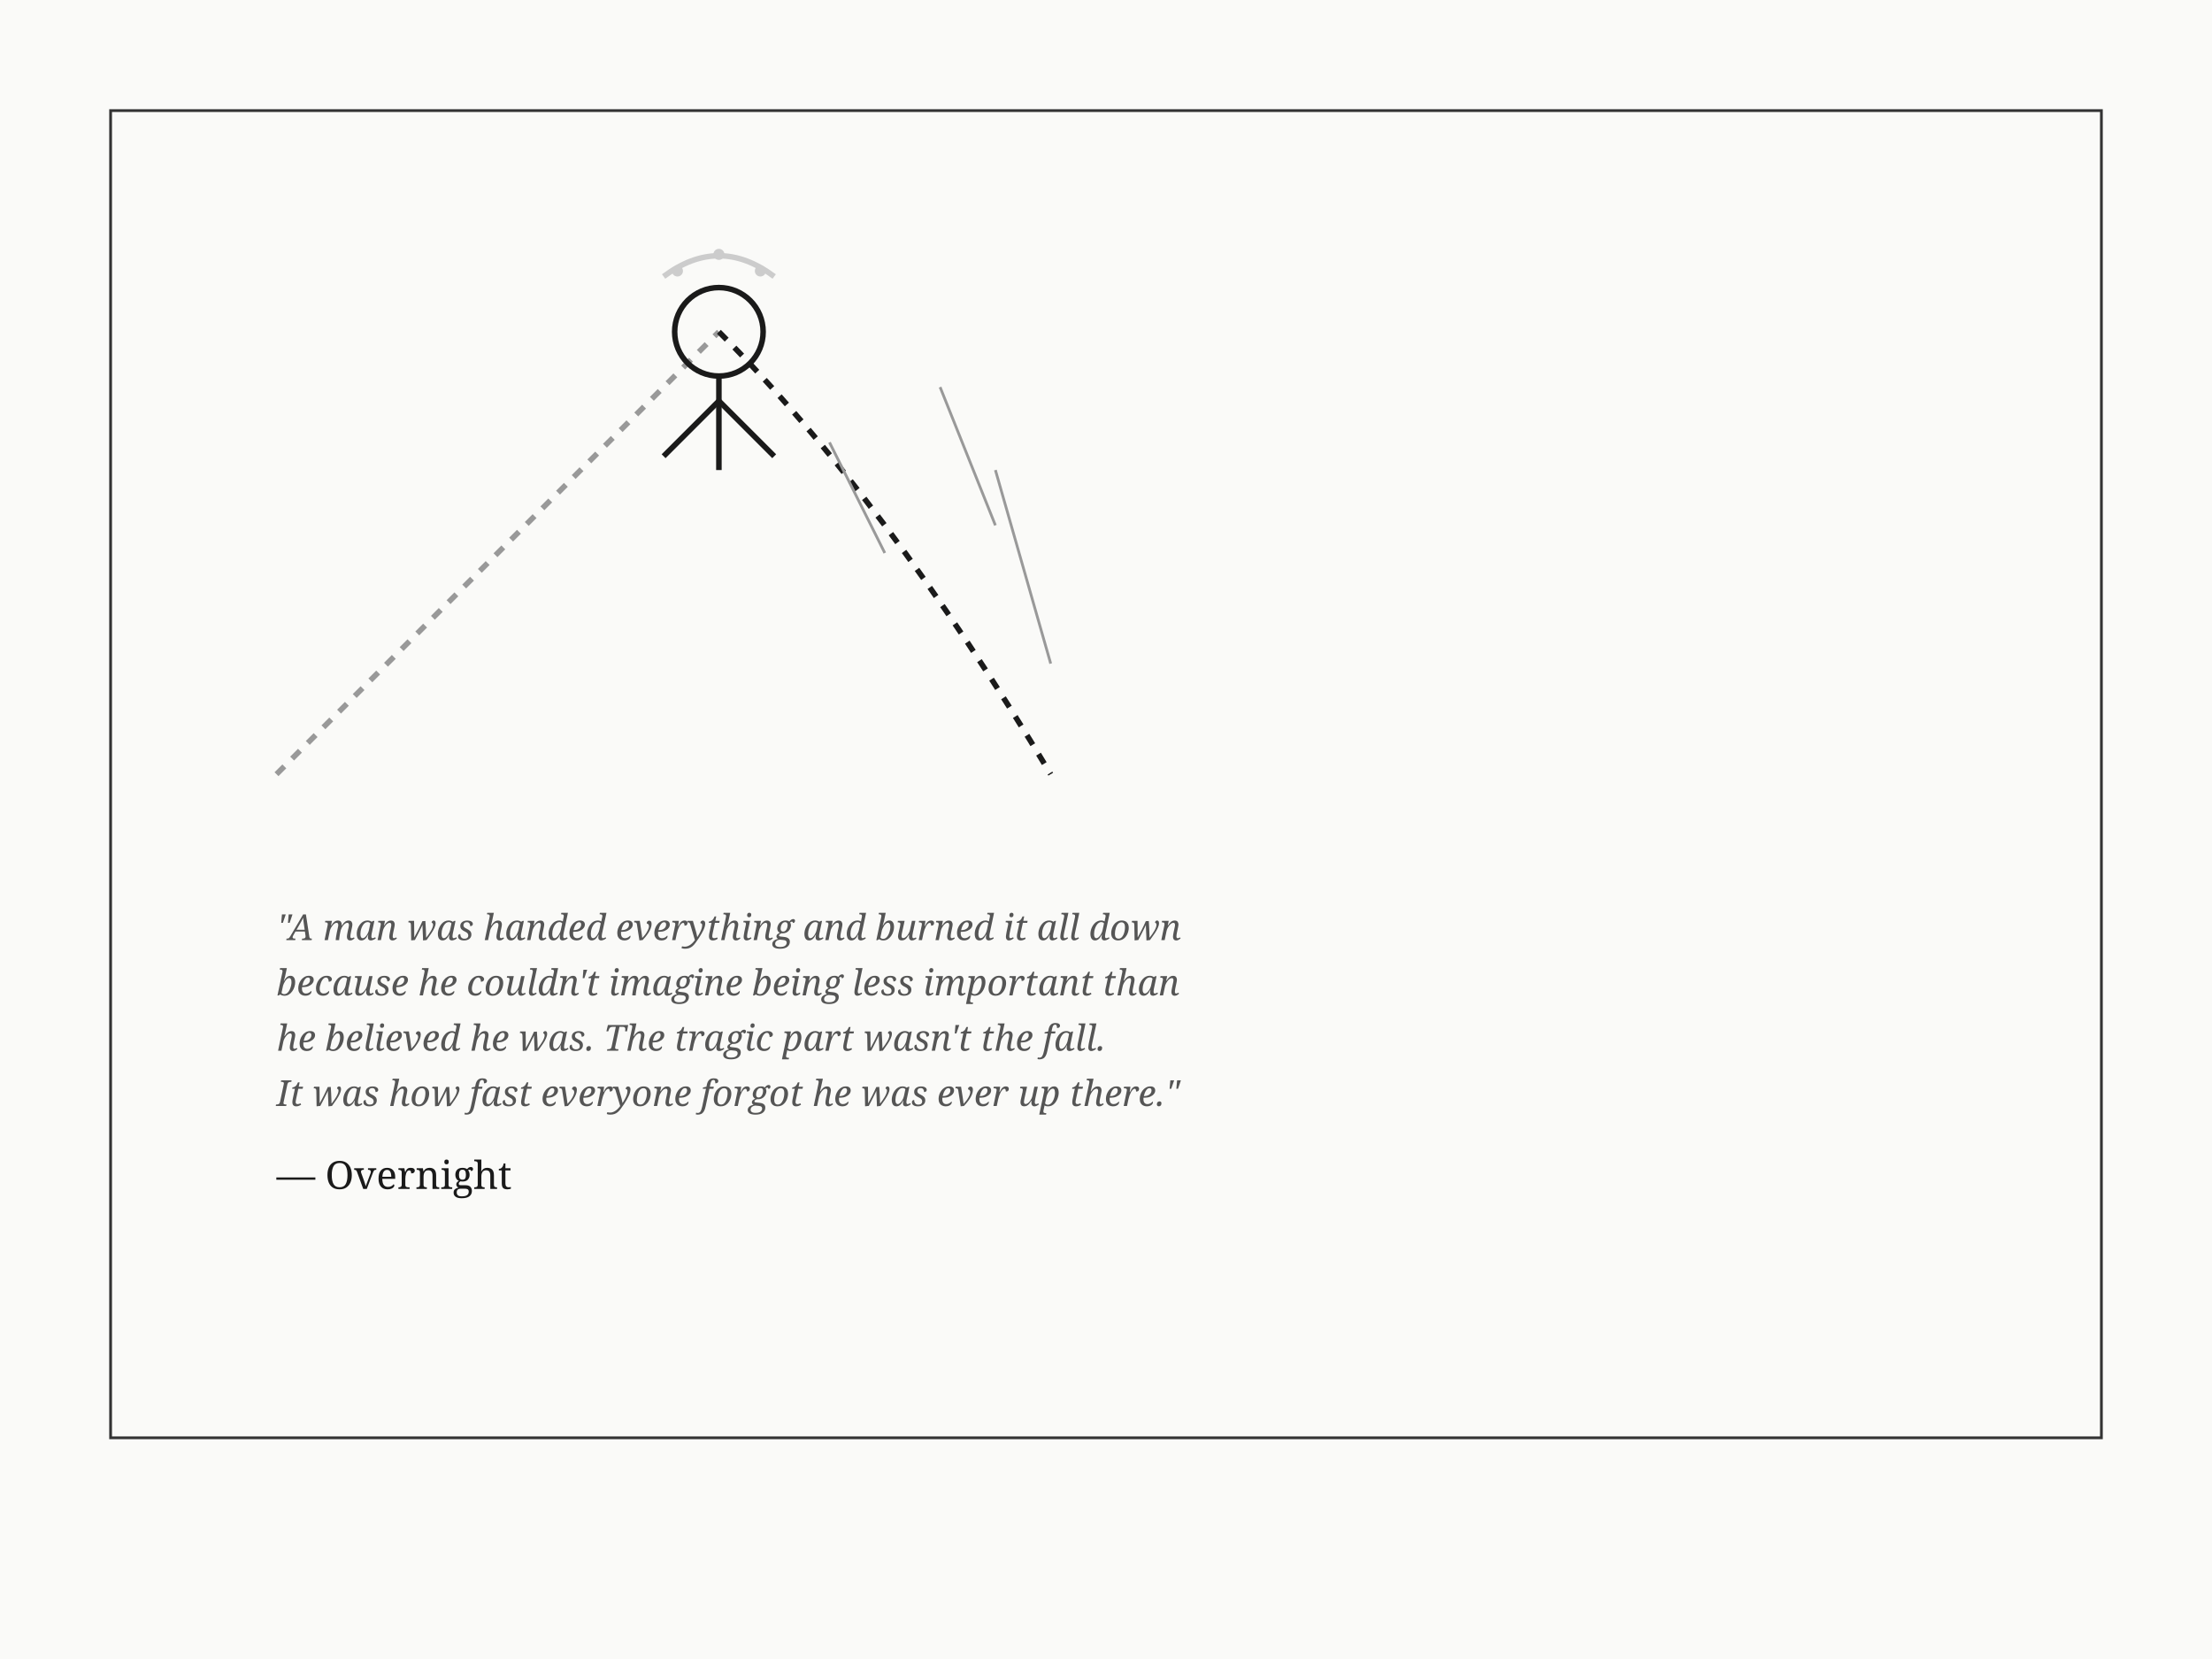
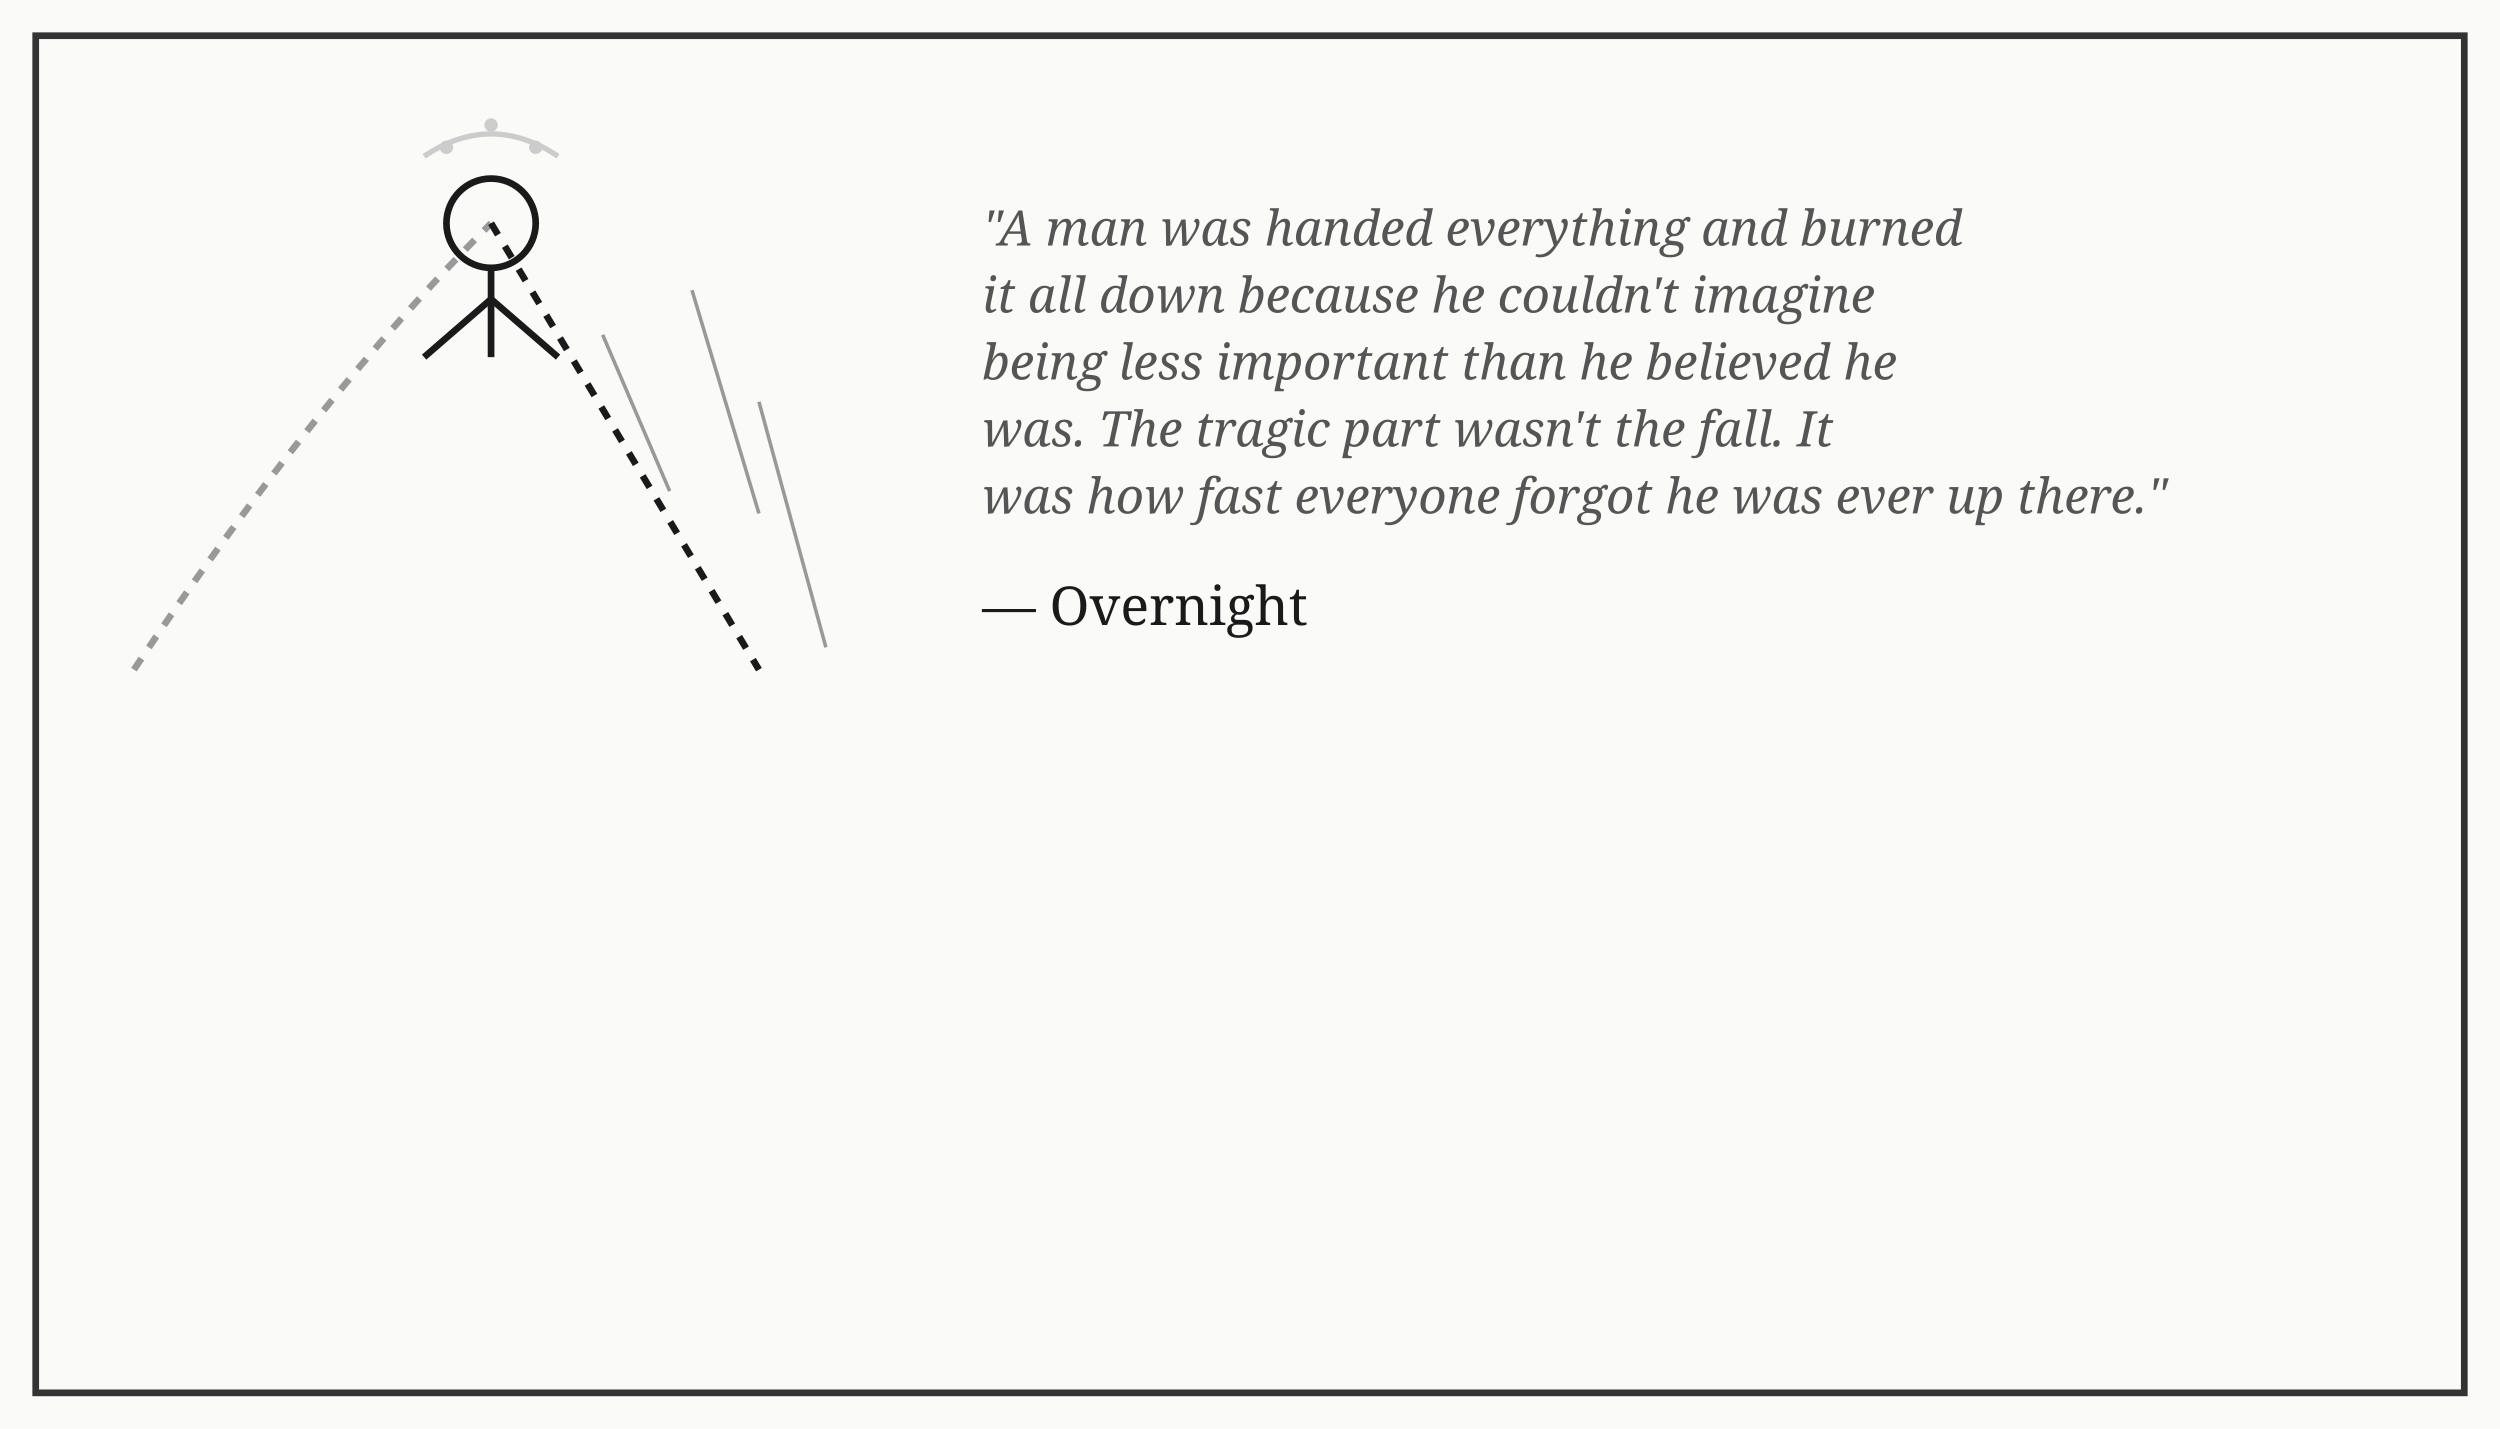
- <svg xmlns="http://www.w3.org/2000/svg" viewBox="0 0 800 600">
+ <svg xmlns="http://www.w3.org/2000/svg" viewBox="0 0 560 320">
  <defs>
    <style>
-       .cartoon-text { font-family: Georgia, serif; font-size: 14px; fill: #1a1a1a; }
-       .cartoon-quote { font-family: Georgia, serif; font-size: 13px; fill: #555; font-style: italic; }
+       .cartoon-text { font-family: Georgia, serif; font-size: 12px; fill: #1a1a1a; }
+       .cartoon-quote { font-family: Georgia, serif; font-size: 11px; fill: #555; font-style: italic; }
    </style>
  </defs>
-   <rect width="800" height="600" fill="#fafaf8" />
-   <rect x="40" y="40" width="720" height="480" fill="none" stroke="#333" stroke-width="1" />
-   <path d="M 100 280 Q 180 200 260 120" fill="none" stroke="#999" stroke-width="2" stroke-dasharray="4,4" />
-   <path d="M 260 120 Q 320 180 380 280" fill="none" stroke="#1a1a1a" stroke-width="2" stroke-dasharray="4,4" />
-   <circle cx="260" cy="120" r="16" fill="none" stroke="#1a1a1a" stroke-width="2" />
-   <line x1="260" y1="136" x2="260" y2="170" stroke="#1a1a1a" stroke-width="2" />
-   <line x1="260" y1="145" x2="240" y2="165" stroke="#1a1a1a" stroke-width="2" />
-   <line x1="260" y1="145" x2="280" y2="165" stroke="#1a1a1a" stroke-width="2" />
-   <path d="M 240 100 Q 260 85 280 100" fill="none" stroke="#ccc" stroke-width="2" />
-   <circle cx="245" cy="98" r="2" fill="#ccc" />
-   <circle cx="260" cy="92" r="2" fill="#ccc" />
-   <circle cx="275" cy="98" r="2" fill="#ccc" />
-   <line x1="300" y1="160" x2="320" y2="200" stroke="#999" stroke-width="1" />
-   <line x1="340" y1="140" x2="360" y2="190" stroke="#999" stroke-width="1" />
-   <line x1="360" y1="170" x2="380" y2="240" stroke="#999" stroke-width="1" />
-   <text x="100" y="340" class="cartoon-quote" text-anchor="start">
-     "A man was handed everything and burned it all down
+   <rect width="560" height="320" fill="#fafaf8" />
+   <rect x="8" y="8" width="544" height="304" fill="none" stroke="#333" stroke-width="1.5" />
+   <path d="M 30 150 Q 70 90 110 50" fill="none" stroke="#999" stroke-width="1.5" stroke-dasharray="3,3" />
+   <path d="M 110 50 Q 140 100 170 150" fill="none" stroke="#1a1a1a" stroke-width="1.5" stroke-dasharray="3,3" />
+   <circle cx="110" cy="50" r="10" fill="none" stroke="#1a1a1a" stroke-width="1.5" />
+   <line x1="110" y1="60" x2="110" y2="80" stroke="#1a1a1a" stroke-width="1.5" />
+   <line x1="110" y1="67" x2="95" y2="80" stroke="#1a1a1a" stroke-width="1.5" />
+   <line x1="110" y1="67" x2="125" y2="80" stroke="#1a1a1a" stroke-width="1.5" />
+   <path d="M 95 35 Q 110 25 125 35" fill="none" stroke="#ccc" stroke-width="1.2" />
+   <circle cx="100" cy="33" r="1.5" fill="#ccc" />
+   <circle cx="110" cy="28" r="1.5" fill="#ccc" />
+   <circle cx="120" cy="33" r="1.5" fill="#ccc" />
+   <line x1="135" y1="75" x2="150" y2="110" stroke="#999" stroke-width="0.8" />
+   <line x1="155" y1="65" x2="170" y2="115" stroke="#999" stroke-width="0.8" />
+   <line x1="170" y1="90" x2="185" y2="145" stroke="#999" stroke-width="0.8" />
+   <text x="220" y="55" class="cartoon-quote" text-anchor="start">
+     "A man was handed everything and burned
  </text>
-   <text x="100" y="360" class="cartoon-quote" text-anchor="start">
-     because he couldn't imagine being less important than
+   <text x="220" y="70" class="cartoon-quote" text-anchor="start">
+     it all down because he couldn't imagine
  </text>
-   <text x="100" y="380" class="cartoon-quote" text-anchor="start">
-     he believed he was. The tragic part wasn't the fall.
+   <text x="220" y="85" class="cartoon-quote" text-anchor="start">
+     being less important than he believed he
  </text>
-   <text x="100" y="400" class="cartoon-quote" text-anchor="start">
-     It was how fast everyone forgot he was ever up there."
+   <text x="220" y="100" class="cartoon-quote" text-anchor="start">
+     was. The tragic part wasn't the fall. It
  </text>
-   <text x="100" y="430" class="cartoon-text" font-size="12" text-anchor="start" fill="#999">
+   <text x="220" y="115" class="cartoon-quote" text-anchor="start">
+     was how fast everyone forgot he was ever up there."
+   </text>
+   <text x="220" y="140" class="cartoon-text" font-size="10" text-anchor="start" fill="#999">
    — Overnight
  </text>
</svg>
